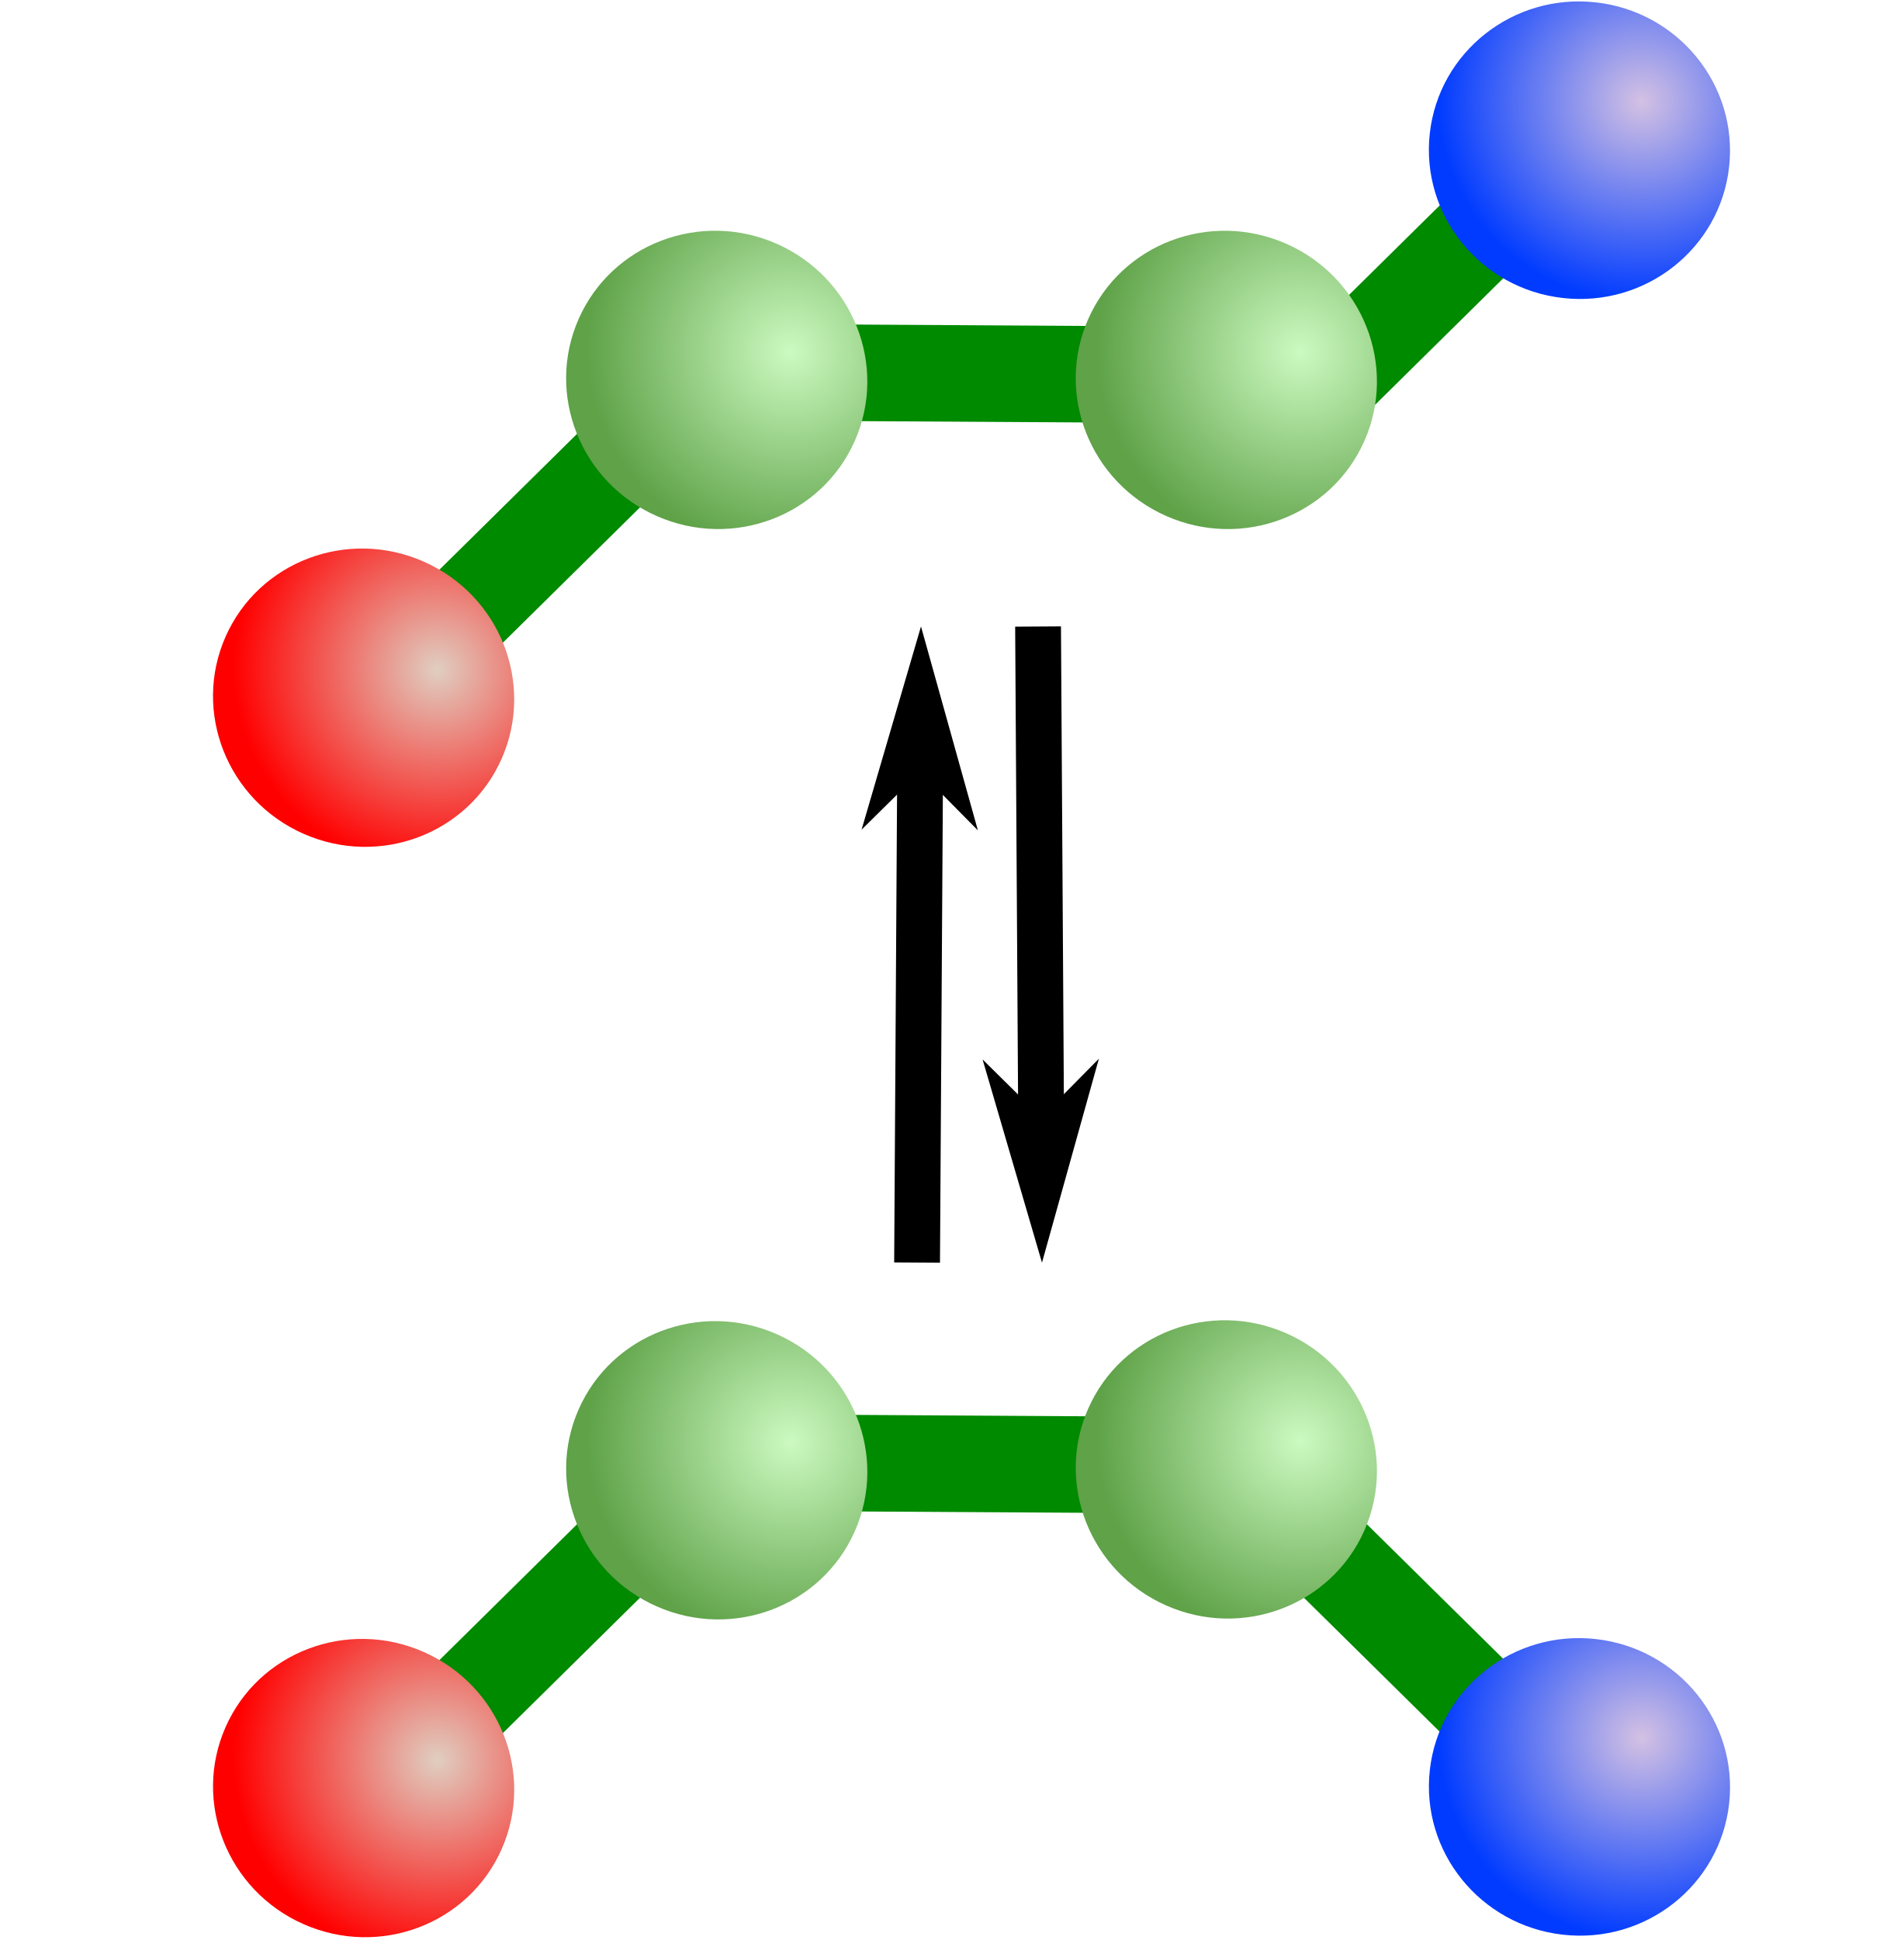
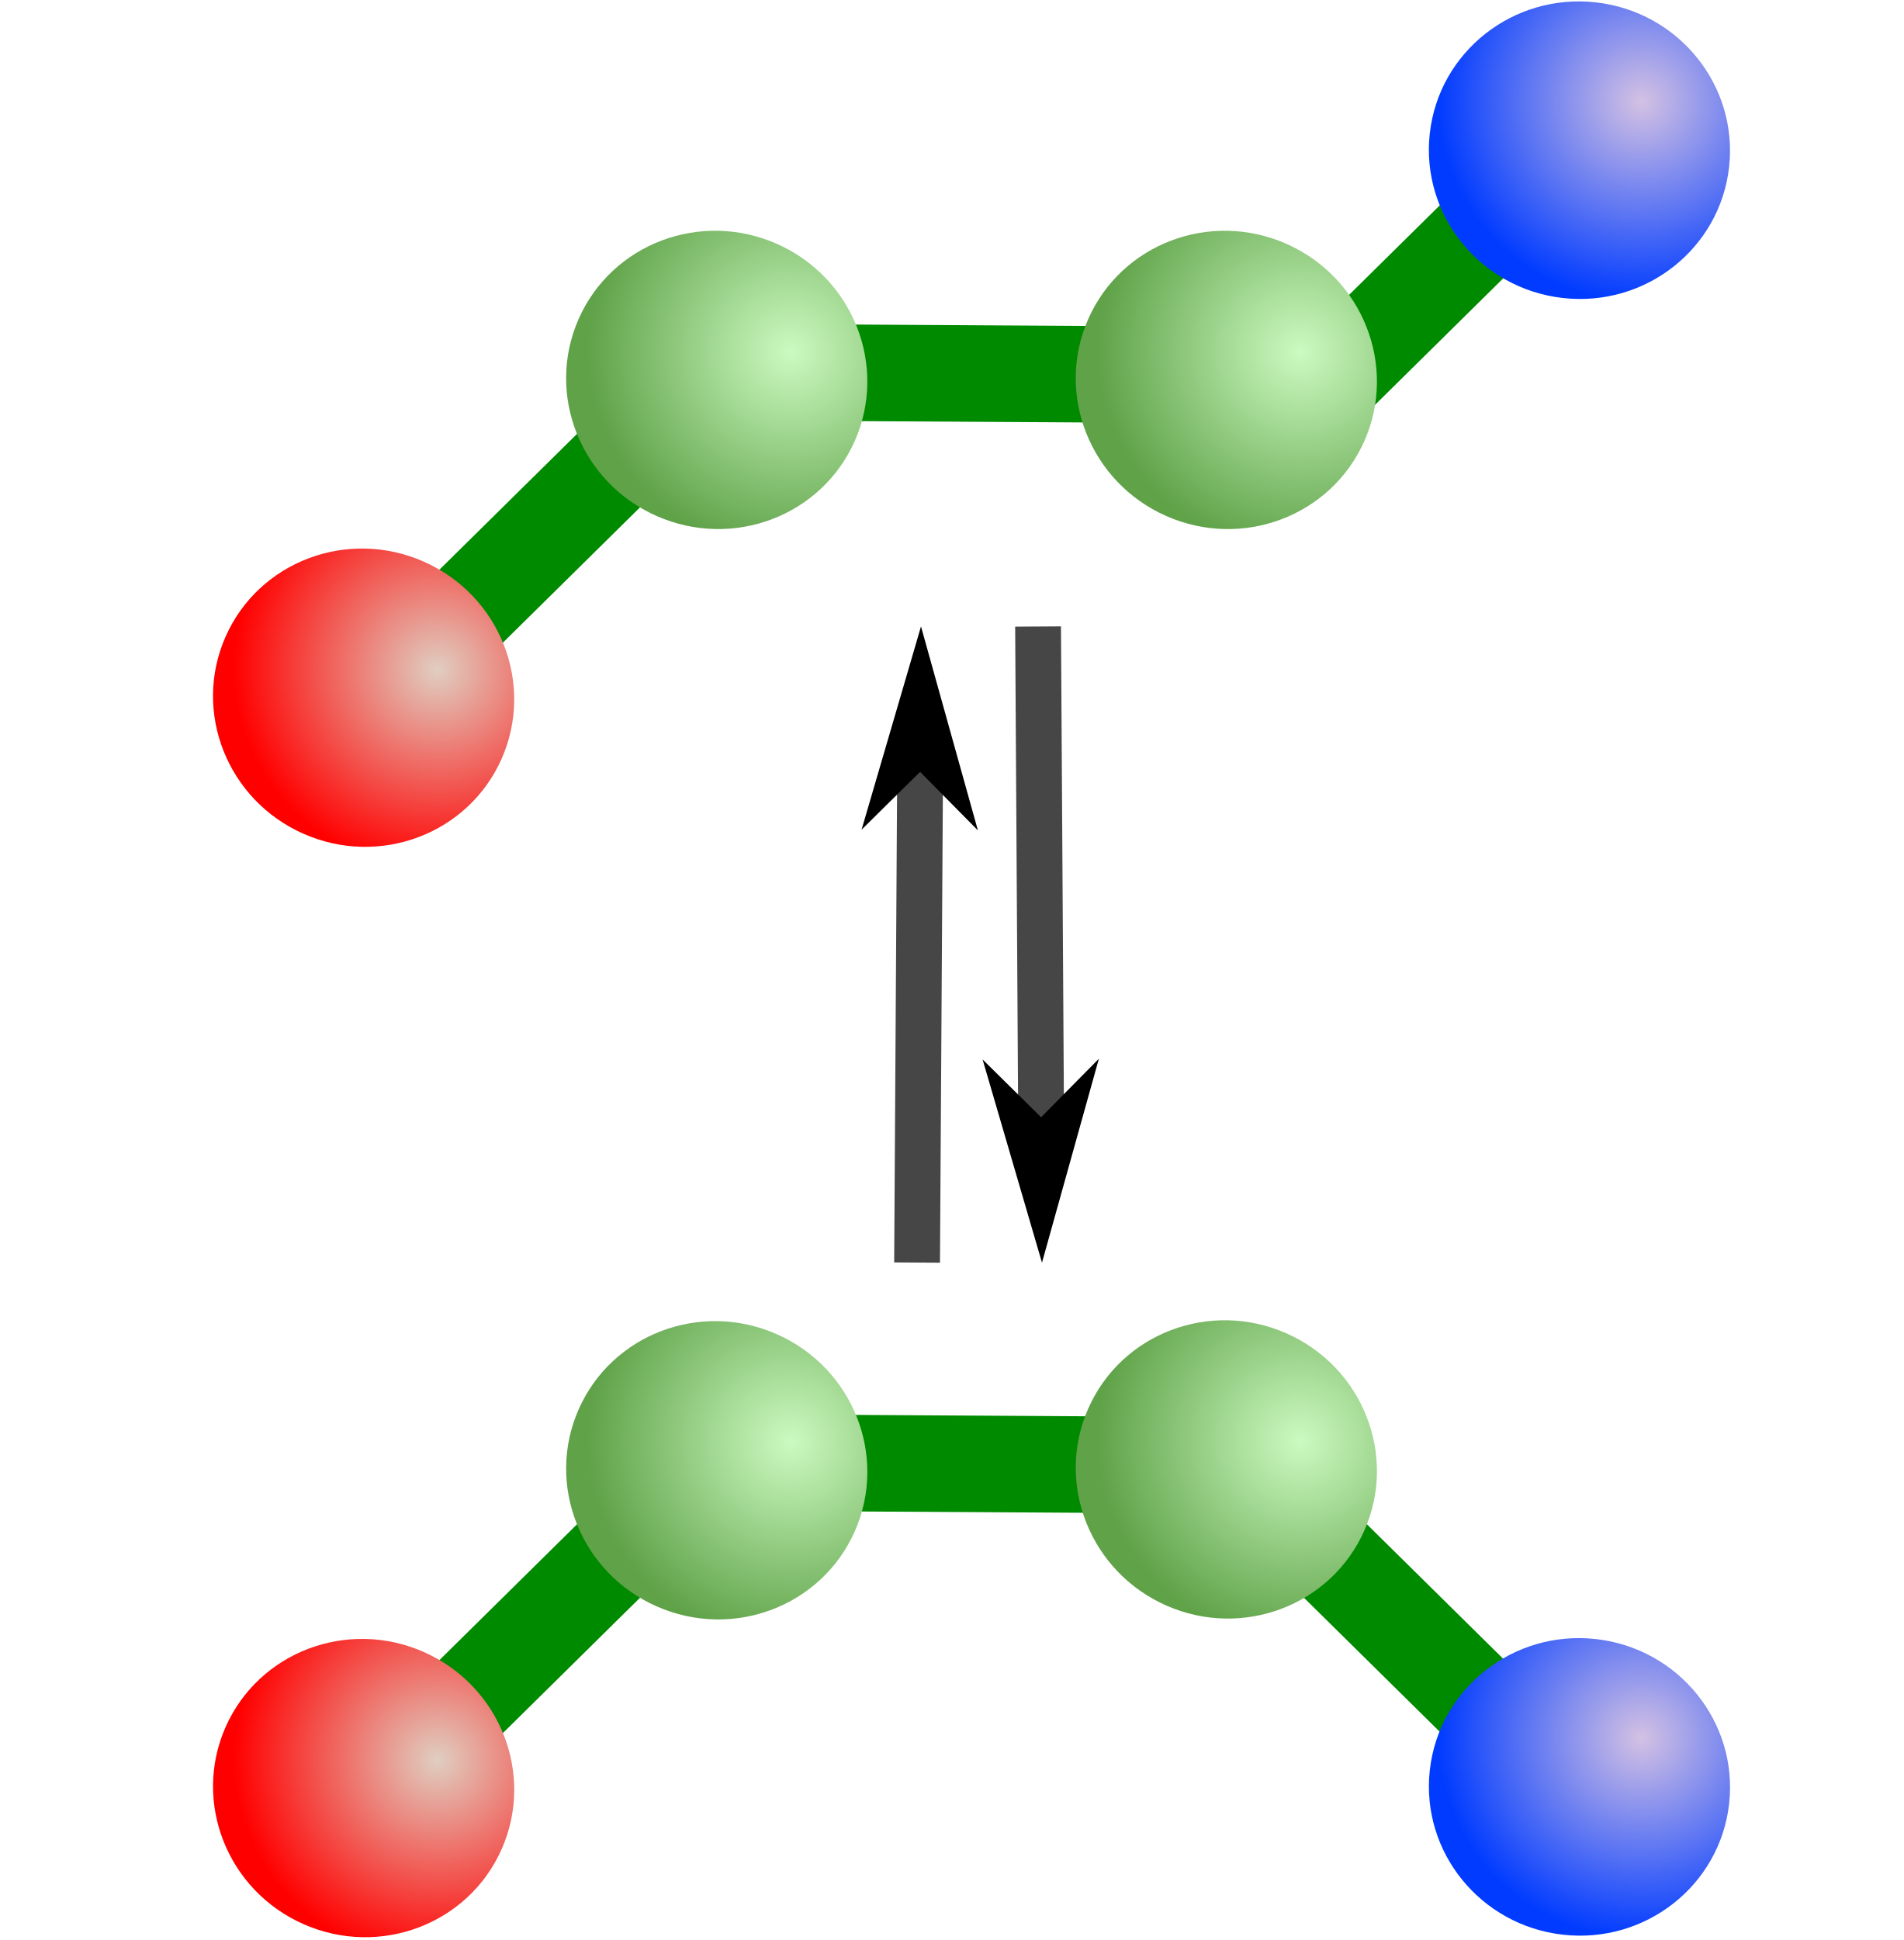
<svg xmlns="http://www.w3.org/2000/svg" xmlns:xlink="http://www.w3.org/1999/xlink" width="57.554" height="58.644" id="svg2280" version="1.1">
  <defs id="defs3">
    <linearGradient id="linearGradient2352">
      <stop style="stop-color:#ccfac1;stop-opacity:1;" offset="0" id="stop2354" />
      <stop style="stop-color:#5fa248;stop-opacity:1;" offset="1" id="stop2356" />
    </linearGradient>
    <linearGradient id="linearGradient2342">
      <stop style="stop-color:#e0cec1;stop-opacity:1;" offset="0" id="stop2344" />
      <stop style="stop-color:#ff0000;stop-opacity:1;" offset="1" id="stop2346" />
    </linearGradient>
    <linearGradient id="linearGradient2330">
      <stop style="stop-color:#d4c1e3;stop-opacity:1;" offset="0" id="stop2332" />
      <stop style="stop-color:#003bff;stop-opacity:1;" offset="1" id="stop2334" />
    </linearGradient>
    <linearGradient id="linearGradient2322">
      <stop style="stop-color:#000000;stop-opacity:1;" offset="0" id="stop2324" />
      <stop style="stop-color:#000000;stop-opacity:0;" offset="1" id="stop2326" />
    </linearGradient>
    <radialGradient xlink:href="#linearGradient2330" id="radialGradient2336" gradientTransform="matrix(3.066113,5.9016063e-8,0,3.027727,-113.609,-12.91227)" cx="19.058" cy="8.731" fx="19.058" fy="8.731" r="2.009" gradientUnits="userSpaceOnUse" />
    <radialGradient xlink:href="#linearGradient2352" id="radialGradient2350-7-9" gradientUnits="userSpaceOnUse" gradientTransform="matrix(3.072784,0,0,3.027809,-134.2863,5.207393)" cx="19.058" cy="8.731" fx="19.058" fy="8.731" r="2.009" />
    <radialGradient xlink:href="#linearGradient2342" id="radialGradient2340-9-6" gradientUnits="userSpaceOnUse" gradientTransform="matrix(3.072784,0,0,3.027809,-140.1726,18.3076)" cx="19.058" cy="8.731" fx="19.058" fy="8.731" r="2.009" />
    <radialGradient xlink:href="#linearGradient2342" id="radialGradient2340-9-6-4" gradientUnits="userSpaceOnUse" gradientTransform="matrix(3.072785,0,0,3.02781,-153.4861,-11.84443)" cx="19.058" cy="8.731" fx="19.058" fy="8.731" r="2.009" />
    <radialGradient xlink:href="#linearGradient2352" id="radialGradient2350-7-9-8" gradientUnits="userSpaceOnUse" gradientTransform="matrix(3.072785,0,0,3.02781,-147.5998,-24.94463)" cx="19.058" cy="8.731" fx="19.058" fy="8.731" r="2.009" />
    <marker orient="auto" refY="0" refX="0" id="Arrow1Send" style="overflow:visible">
      <path id="path5537" d="M 0,0 5,-5 -12.5,0 5,5 Z" style="fill-rule:evenodd;stroke:#000000;stroke-width:1pt;marker-start:none" transform="scale(-0.2)" />
    </marker>
    <marker orient="auto" refY="0" refX="0" id="Arrow1Send-4" style="overflow:visible">
      <path id="path5537-7" d="M 0,0 5,-5 -12.5,0 5,5 Z" style="fill-rule:evenodd;stroke:#000000;stroke-width:1pt;marker-start:none" transform="scale(-0.2)" />
    </marker>
    <radialGradient xlink:href="#linearGradient2352" id="radialGradient2350-7-9-2" gradientUnits="userSpaceOnUse" gradientTransform="matrix(3.072784,0,0,3.027809,-120.2019,-1.040027)" cx="19.058" cy="8.731" fx="19.058" fy="8.731" r="2.009" />
    <radialGradient xlink:href="#linearGradient2352" id="radialGradient2350-7-9-8-2" gradientUnits="userSpaceOnUse" gradientTransform="matrix(3.072785,0,0,3.02781,-133.5051,-31.16821)" cx="19.058" cy="8.731" fx="19.058" fy="8.731" r="2.009" />
    <radialGradient xlink:href="#linearGradient2330" id="radialGradient2336-9" gradientTransform="matrix(3.066114,2.9457946e-8,0,3.027728,-119.0905,-62.07965)" cx="19.058" cy="8.731" fx="19.058" fy="8.731" r="2.009" gradientUnits="userSpaceOnUse" />
  </defs>
  <g id="layer1" transform="translate(105.9546,45.24109)">
    <path style="fill:none;stroke:#008a00;stroke-width:2.918px;stroke-linecap:butt;stroke-linejoin:miter;stroke-opacity:1" d="m -68.97,-1.399 10.339,10.202 v 0" id="path2298-7" />
    <ellipse style="fill:url(#radialGradient2336);fill-opacity:1;fill-rule:nonzero;stroke:none;stroke-width:1.028" id="path2306" cx="-56.871" cy="15.196" rx="4.553" ry="4.496" transform="matrix(0.9937904,0.1112687,-0.110786,0.9938443,0,0)" />
    <path style="fill:none;stroke:#008a00;stroke-width:2.918px;stroke-linecap:butt;stroke-linejoin:miter;stroke-opacity:1" d="m -81.672,-1.02 12.896,0.077 -0.368,0.949" id="path2300-5" />
    <path style="fill:none;stroke:#008a00;stroke-width:2.918px;stroke-linecap:butt;stroke-linejoin:miter;stroke-opacity:1" d="M -84.193,-1.373 -94.531,8.829 v 0" id="path2298-7-2" />
    <ellipse style="fill:url(#radialGradient2340-9-6);fill-opacity:1;fill-rule:nonzero;stroke:none;stroke-width:1.029" id="path2338-4-9" cx="-83.311" cy="46.416" rx="4.563" ry="4.497" transform="rotate(23.82349)" />
    <ellipse style="fill:url(#radialGradient2350-7-9);fill-opacity:1;fill-rule:nonzero;stroke:none;stroke-width:1.029" id="path2348-6-8" cx="-77.425" cy="33.316" rx="4.563" ry="4.497" transform="rotate(23.82349)" />
    <path style="fill:none;stroke:#008a00;stroke-width:2.918px;stroke-linecap:butt;stroke-linejoin:miter;stroke-opacity:1" d="M -68.97,-30.525 -58.632,-40.727 v 0" id="path2298-7-9" />
    <path style="fill:none;stroke:#008a00;stroke-width:2.918px;stroke-linecap:butt;stroke-linejoin:miter;stroke-opacity:1" d="m -81.672,-33.98 12.896,0.077 -0.368,0.949" id="path2300-5-1" />
    <path style="fill:none;stroke:#008a00;stroke-width:2.918px;stroke-linecap:butt;stroke-linejoin:miter;stroke-opacity:1" d="m -84.193,-34.334 -10.339,10.202 v 0" id="path2298-7-2-7" />
    <ellipse style="fill:url(#radialGradient2340-9-6-4);fill-opacity:1;fill-rule:nonzero;stroke:none;stroke-width:1.029" id="path2338-4-9-0" cx="-96.625" cy="16.264" rx="4.563" ry="4.497" transform="rotate(23.82349)" />
    <ellipse style="fill:url(#radialGradient2350-7-9-8);fill-opacity:1;fill-rule:nonzero;stroke:none;stroke-width:1.029" id="path2348-6-8-8" cx="-90.739" cy="3.164" rx="4.563" ry="4.497" transform="rotate(23.82349)" />
    <ellipse style="fill:url(#radialGradient2350-7-9-8-2);fill-opacity:1;fill-rule:nonzero;stroke:none;stroke-width:1.029" id="path2348-6-8-8-6" cx="-76.644" cy="-3.059" rx="4.563" ry="4.497" transform="rotate(23.82349)" />
-     <path style="fill:none;fill-opacity:0.75;fill-rule:evenodd;stroke:#000000;stroke-width:1.385px;stroke-linecap:butt;stroke-linejoin:miter;stroke-opacity:1;marker-mid:none;marker-end:url(#Arrow1Send)" d="m -74.57,-26.302 0.093,15.095" id="path5377" />
-     <path style="fill:none;fill-opacity:0.75;fill-rule:evenodd;stroke:#000000;stroke-width:1.385px;stroke-linecap:butt;stroke-linejoin:miter;stroke-opacity:1;marker-mid:none;marker-end:url(#Arrow1Send-4)" d="m -78.228,-7.075 0.093,-15.095" id="path5377-5" />
+     <path style="fill:none;fill-opacity:0.75;fill-rule:evenodd;stroke:#464646;stroke-width:1.385px;stroke-linecap:butt;stroke-linejoin:miter;stroke-opacity:1;marker-mid:none;marker-end:url(#Arrow1Send)" d="m -74.57,-26.302 0.093,15.095" id="path5377" />
+     <path style="fill:none;fill-opacity:1;fill-rule:evenodd;stroke:#464646;stroke-width:1.385;stroke-linecap:butt;stroke-linejoin:miter;stroke-opacity:1;marker-mid:none;marker-end:url(#Arrow1Send-4);stroke-dasharray:none" d="m -78.228,-7.075 0.093,-15.095" id="path5377-5" />
    <ellipse style="fill:url(#radialGradient2350-7-9-2);fill-opacity:1;fill-rule:nonzero;stroke:none;stroke-width:1.029" id="path2348-6-8-0" cx="-63.341" cy="27.069" rx="4.563" ry="4.497" transform="rotate(23.82349)" />
    <ellipse style="fill:url(#radialGradient2336-9);fill-opacity:1;fill-rule:nonzero;stroke:none;stroke-width:1.028" id="path2306-6" cx="-62.353" cy="-33.972" rx="4.553" ry="4.496" transform="matrix(0.9937904,0.1112687,-0.110786,0.9938443,0,0)" />
    <rect style="fill:none;stroke:none;stroke-width:0.743;stroke-opacity:1" id="rect2720" width="57.554" height="58.644" x="-105.955" y="-45.241" />
  </g>
</svg>
